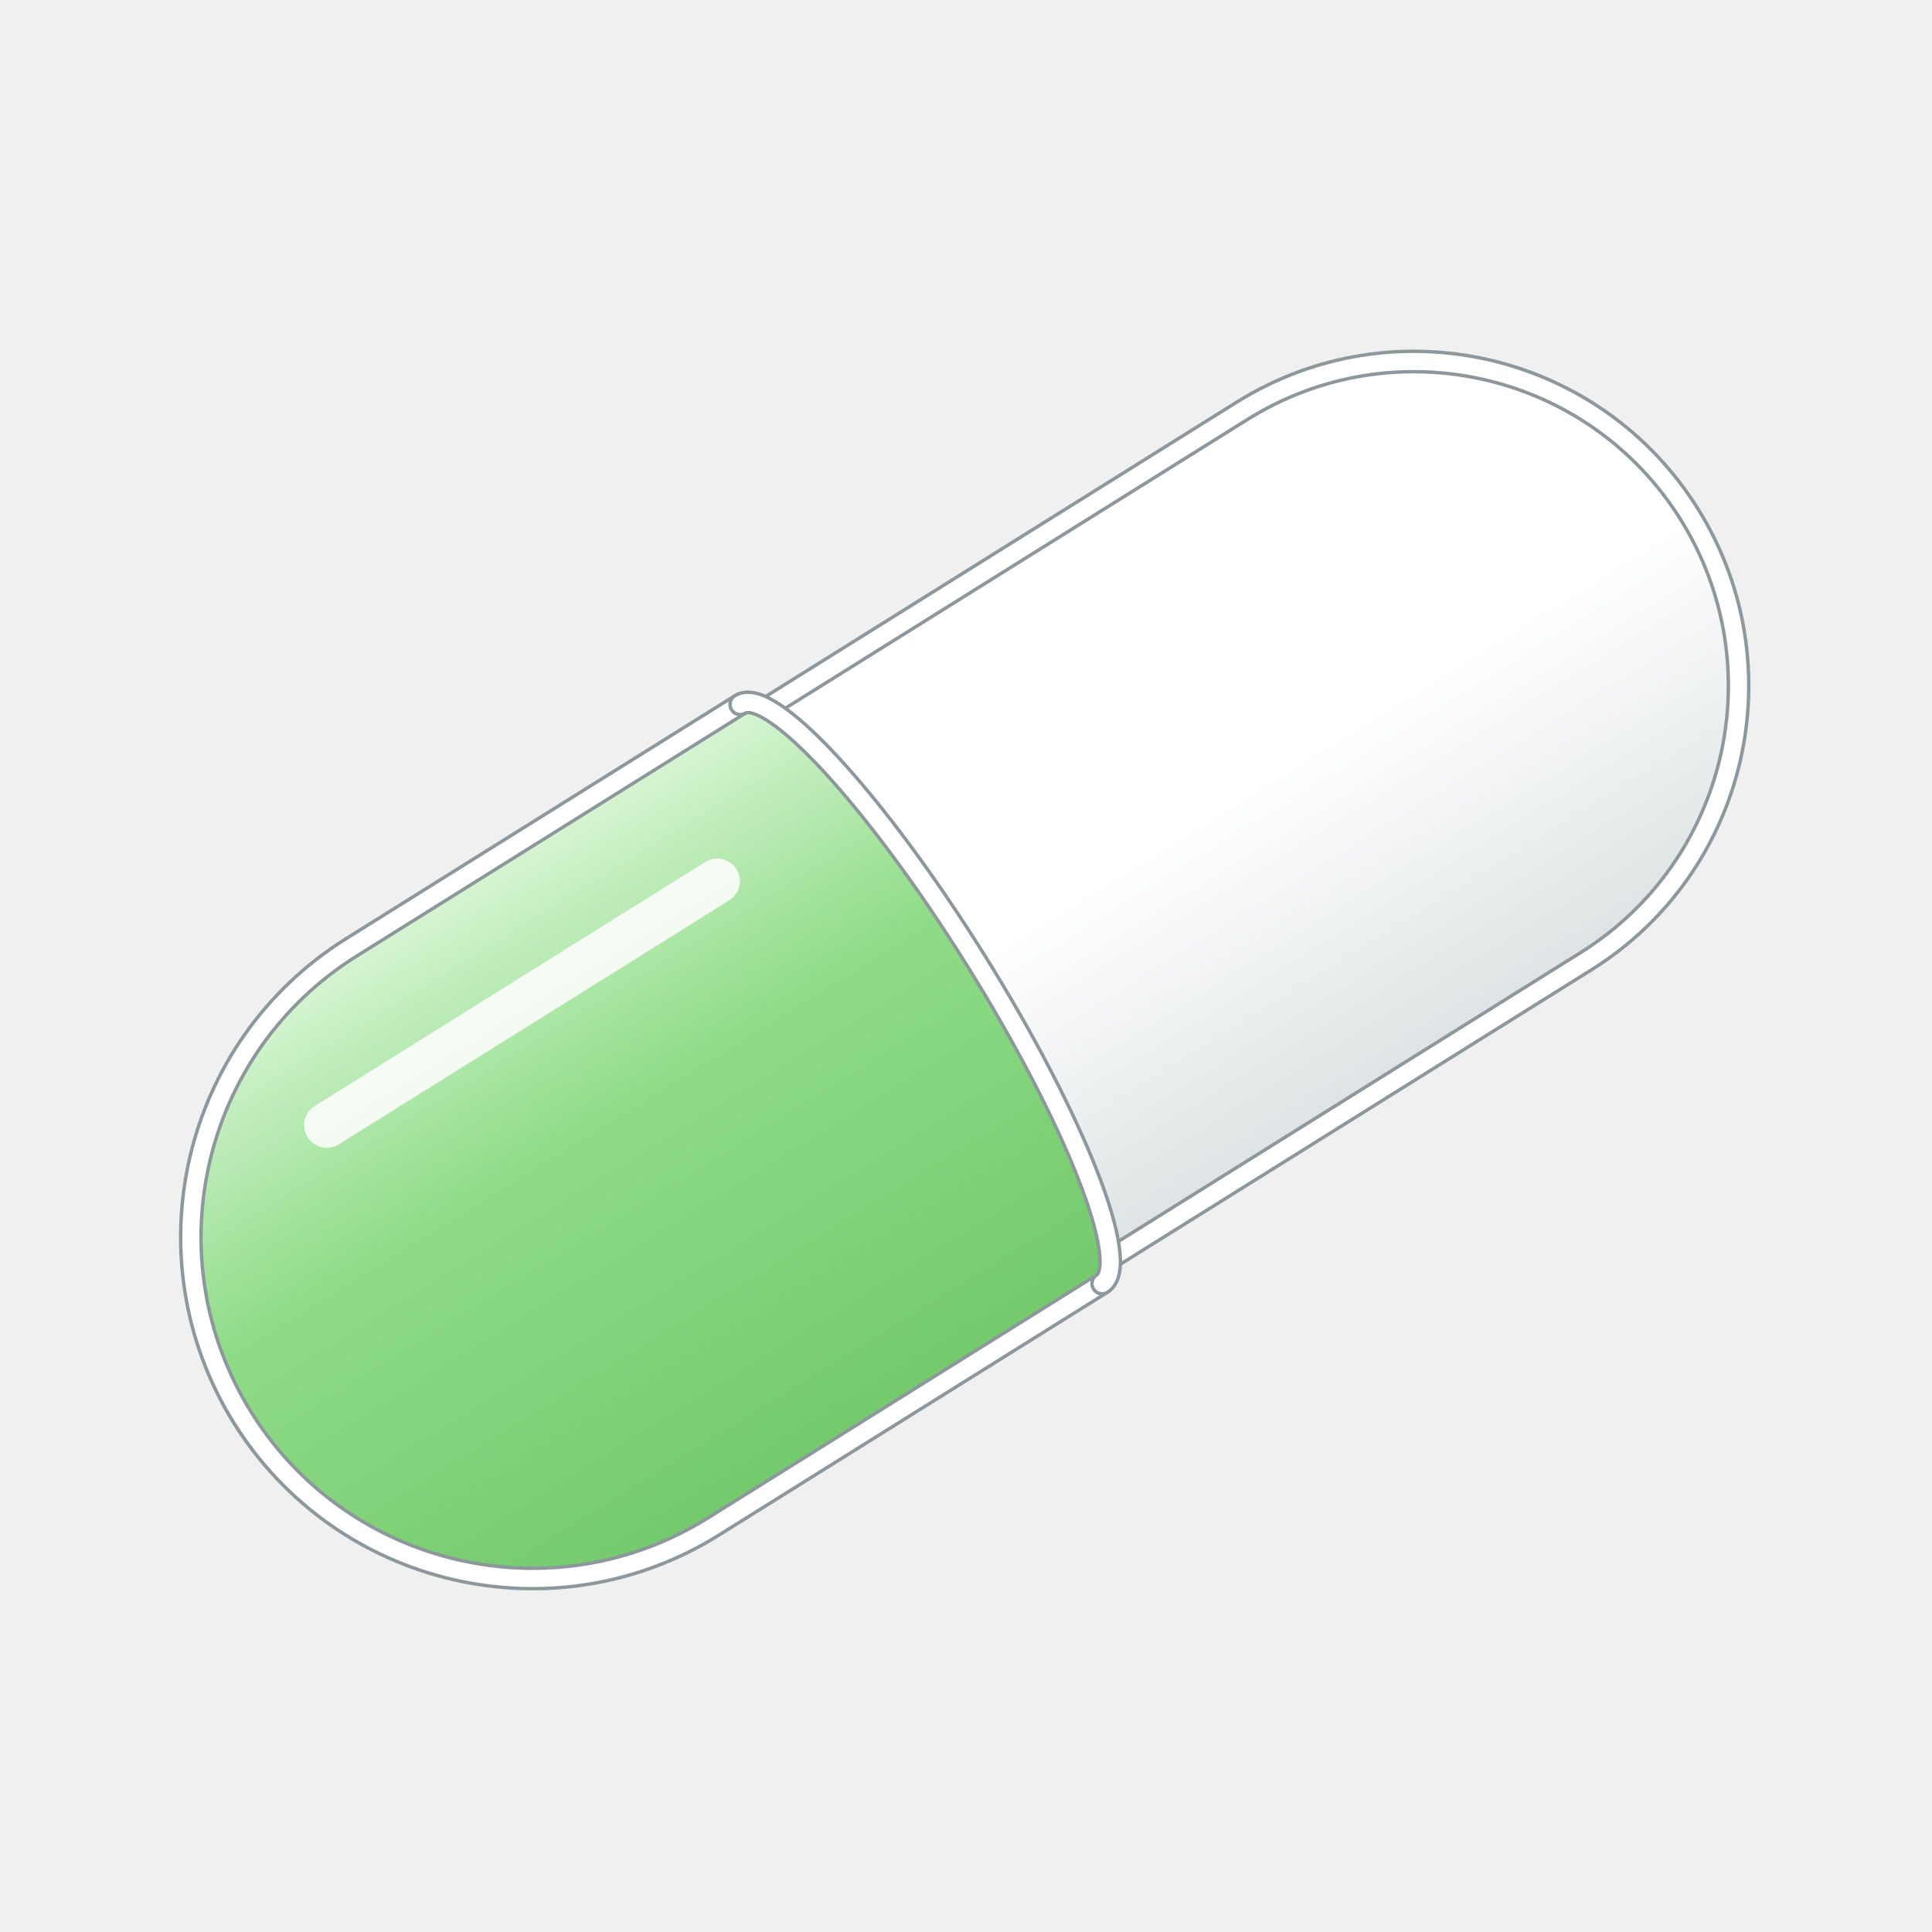
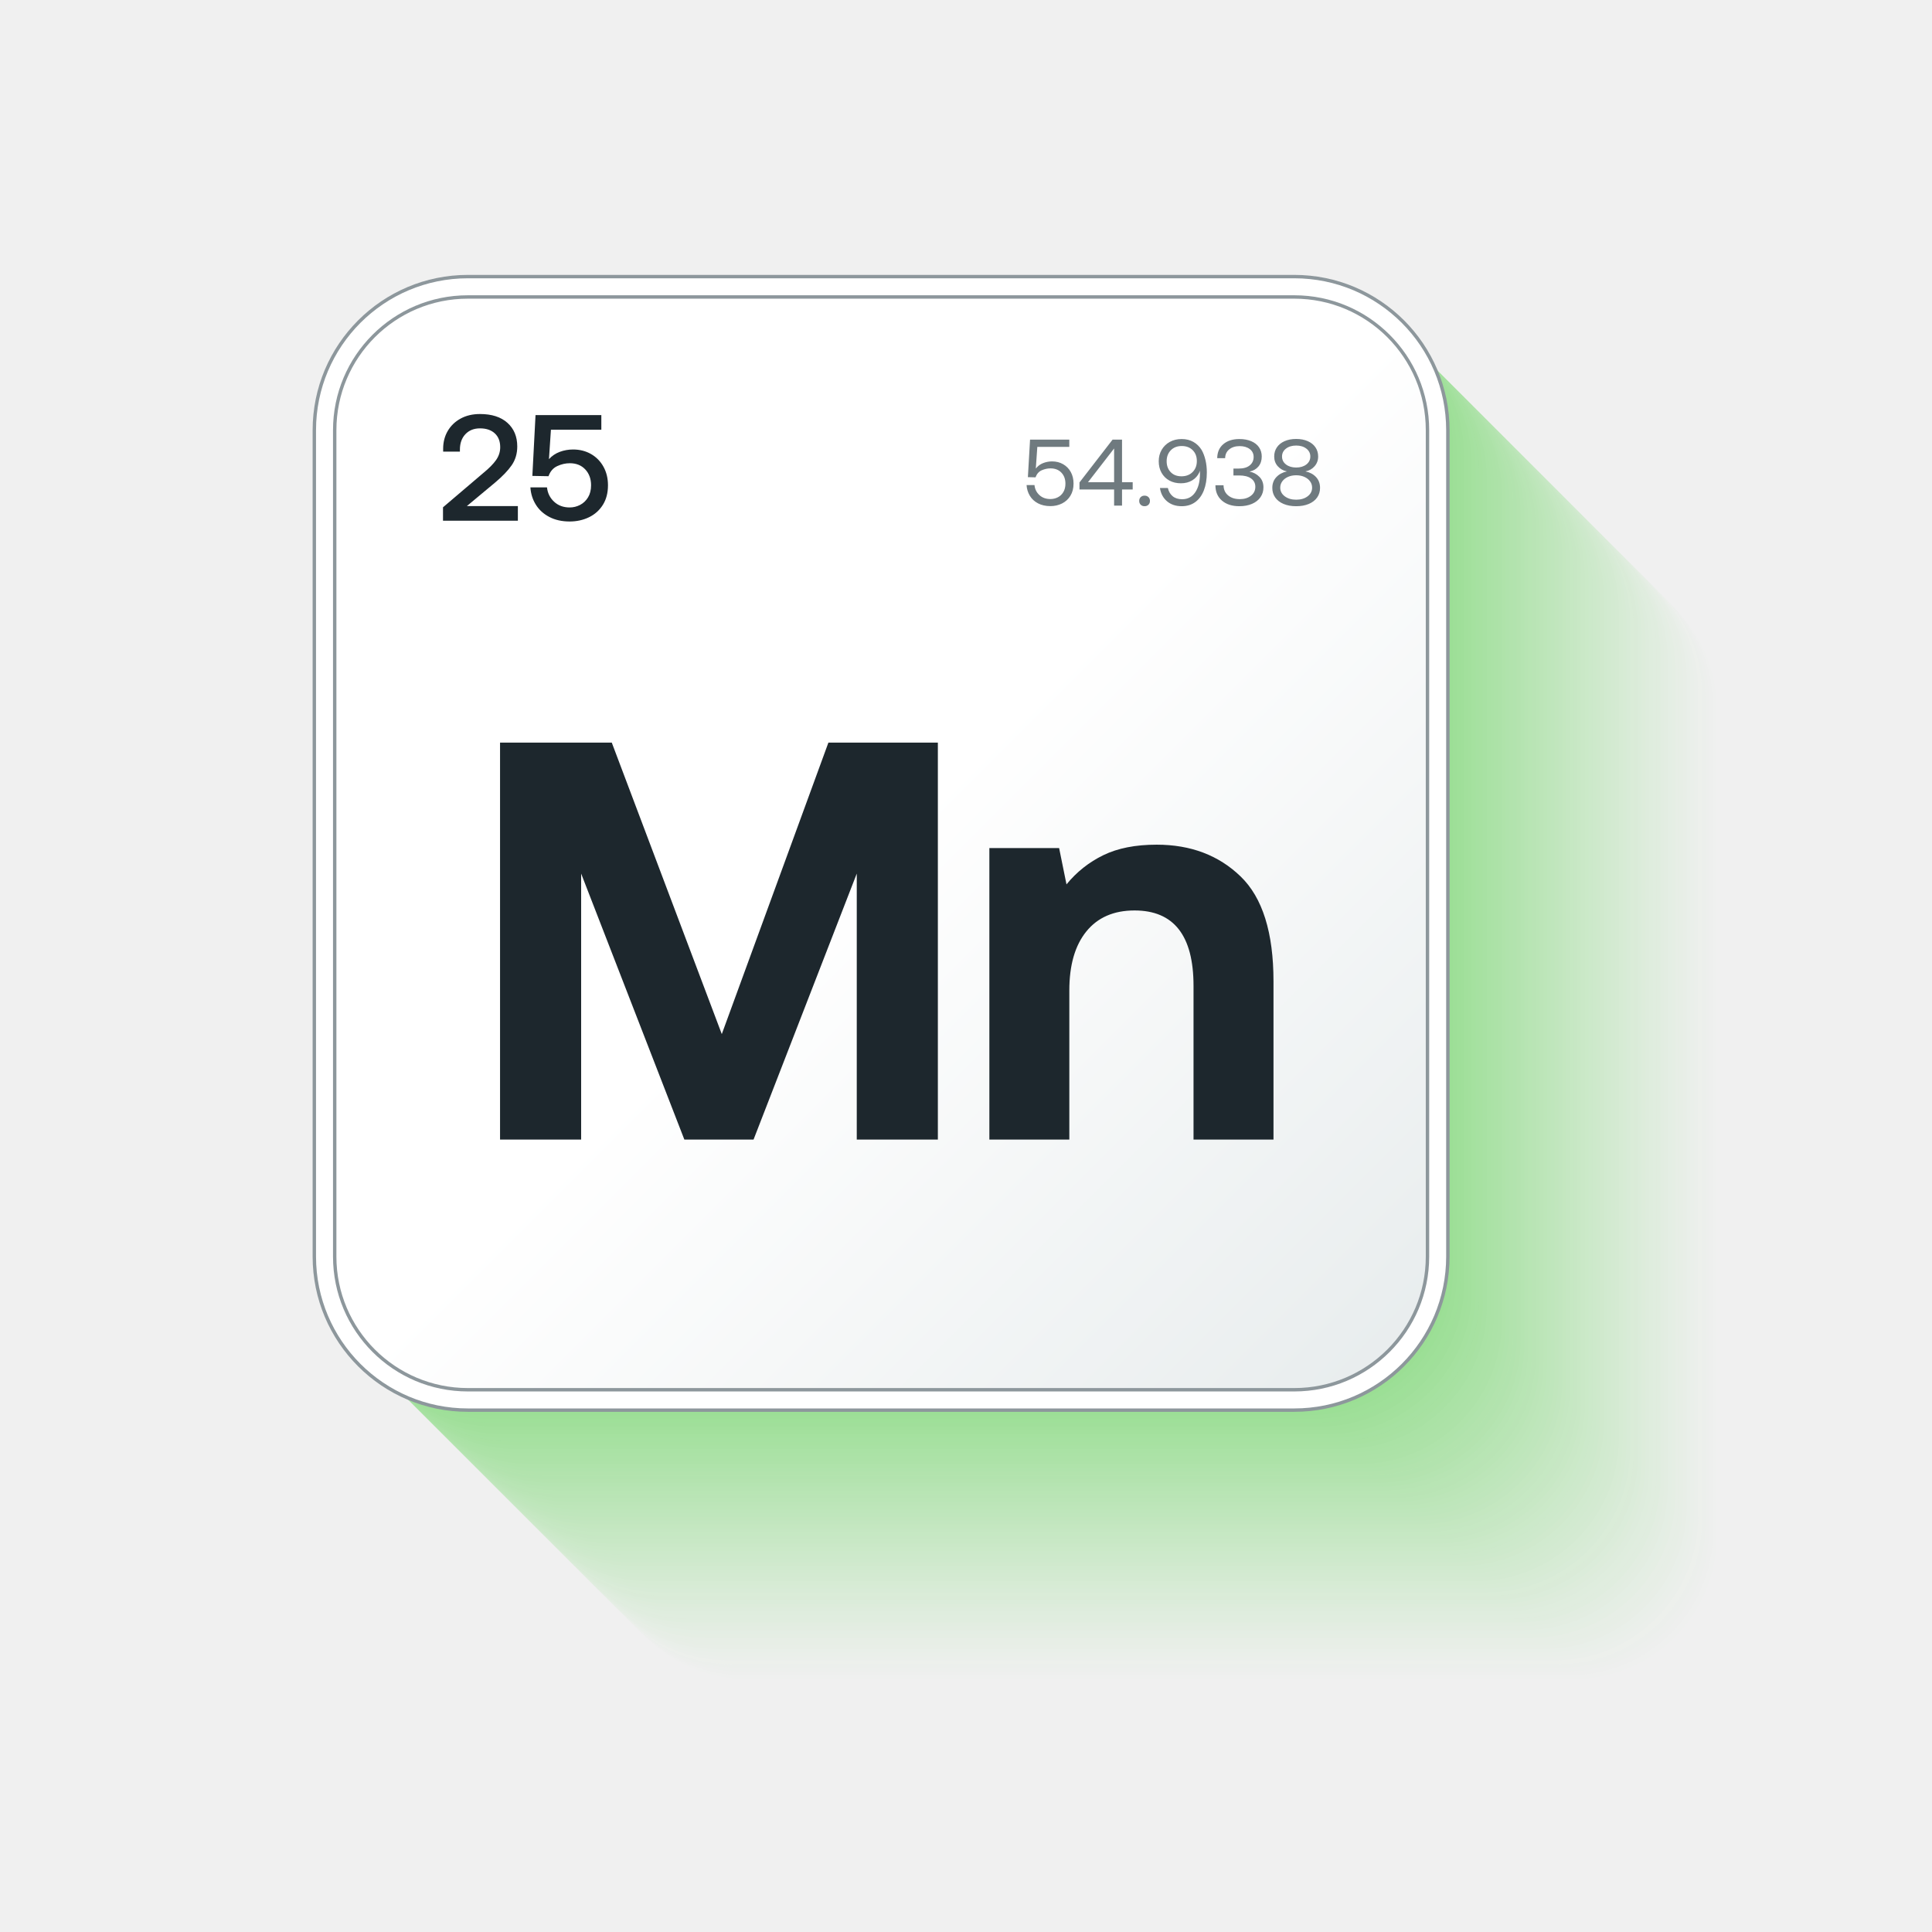
<svg xmlns="http://www.w3.org/2000/svg" viewBox="0 0 1024 1024" width="1024" height="1024">
  <defs>
-     <linearGradient id="body" x1="0" y1="0" x2="0" y2="1">
-       <stop offset="0" stop-color="#ffffff" />
+     <mask id="c0m" maskUnits="userSpaceOnUse" x="0" y="0" width="1024" height="1024">
+       <path d="M 398.0,302.0 H 836.0 A 76.0 76.0 0 0 1 912.0,378.0 V 816.0 A 76.0 76.0 0 0 1 836.0,892.0 H 398.0 A 76.0 76.0 0 0 1 322.0,816.0 V 378.0 A 76.0 76.0 0 0 1 398.0,302.0 Z" fill="rgb(0,0,0)" />
+       <path d="M 396.0,300.0 H 834.0 A 76.0 76.0 0 0 1 910.0,376.0 V 814.0 A 76.0 76.0 0 0 1 834.0,890.0 H 396.0 A 76.0 76.0 0 0 1 320.0,814.0 V 376.0 A 76.0 76.0 0 0 1 396.0,300.0 Z" fill="rgb(2,2,2)" />
+       <path d="M 394.0,298.0 H 832.0 A 76.0 76.0 0 0 1 908.0,374.0 V 812.0 A 76.0 76.0 0 0 1 832.0,888.0 H 394.0 A 76.0 76.0 0 0 1 318.0,812.0 V 374.0 A 76.0 76.0 0 0 1 394.0,298.0 Z" fill="rgb(4,4,4)" />
+       <path d="M 392.0,296.0 H 830.0 A 76.0 76.0 0 0 1 906.0,372.0 V 810.0 A 76.0 76.0 0 0 1 830.0,886.0 H 392.0 A 76.0 76.0 0 0 1 316.0,810.0 V 372.0 A 76.0 76.0 0 0 1 392.0,296.0 Z" fill="rgb(6,6,6)" />
+       <path d="M 390.0,294.0 H 828.0 A 76.0 76.0 0 0 1 904.0,370.0 V 808.0 A 76.0 76.0 0 0 1 828.0,884.0 H 390.0 A 76.0 76.0 0 0 1 314.0,808.0 V 370.0 A 76.0 76.0 0 0 1 390.0,294.0 Z" fill="rgb(8,8,8)" />
+       <path d="M 388.0,292.0 H 826.0 A 76.0 76.0 0 0 1 902.0,368.0 V 806.0 A 76.0 76.0 0 0 1 826.0,882.0 H 388.0 A 76.0 76.0 0 0 1 312.0,806.0 V 368.0 A 76.0 76.0 0 0 1 388.0,292.0 Z" fill="rgb(10,10,10)" />
+       <path d="M 386.0,290.0 H 824.0 A 76.0 76.0 0 0 1 900.0,366.0 V 804.0 A 76.0 76.0 0 0 1 824.0,880.0 H 386.0 A 76.0 76.0 0 0 1 310.0,804.0 V 366.0 A 76.0 76.0 0 0 1 386.0,290.0 Z" fill="rgb(13,13,13)" />
+       <path d="M 384.0,288.0 H 822.0 A 76.0 76.0 0 0 1 898.0,364.0 V 802.0 A 76.0 76.0 0 0 1 822.0,878.0 H 384.0 A 76.0 76.0 0 0 1 308.0,802.0 V 364.0 A 76.0 76.0 0 0 1 384.0,288.0 Z" fill="rgb(15,15,15)" />
+       <path d="M 382.0,286.0 H 820.0 A 76.0 76.0 0 0 1 896.0,362.0 V 800.0 A 76.0 76.0 0 0 1 820.0,876.0 H 382.0 A 76.0 76.0 0 0 1 306.0,800.0 V 362.0 A 76.0 76.0 0 0 1 382.0,286.0 Z" fill="rgb(18,18,18)" />
+       <path d="M 380.0,284.0 H 818.0 A 76.0 76.0 0 0 1 894.0,360.0 V 798.0 A 76.0 76.0 0 0 1 818.0,874.0 H 380.0 A 76.0 76.0 0 0 1 304.0,798.0 V 360.0 A 76.0 76.0 0 0 1 380.0,284.0 Z" fill="rgb(21,21,21)" />
+       <path d="M 378.0,282.0 H 816.0 A 76.0 76.0 0 0 1 892.0,358.0 V 796.0 A 76.0 76.0 0 0 1 816.0,872.0 H 378.0 A 76.0 76.0 0 0 1 302.0,796.0 V 358.0 A 76.0 76.0 0 0 1 378.0,282.0 Z" fill="rgb(23,23,23)" />
+       <path d="M 376.0,280.0 H 814.0 A 76.0 76.0 0 0 1 890.0,356.0 V 794.0 A 76.0 76.0 0 0 1 814.0,870.0 H 376.0 A 76.0 76.0 0 0 1 300.0,794.0 V 356.0 A 76.0 76.0 0 0 1 376.0,280.0 Z" fill="rgb(26,26,26)" />
+       <path d="M 374.0,278.0 H 812.0 A 76.0 76.0 0 0 1 888.0,354.0 V 792.0 A 76.0 76.0 0 0 1 812.0,868.0 H 374.0 A 76.0 76.0 0 0 1 298.0,792.0 V 354.0 A 76.0 76.0 0 0 1 374.0,278.0 Z" fill="rgb(29,29,29)" />
+       <path d="M 372.0,276.0 H 810.0 A 76.0 76.0 0 0 1 886.0,352.0 V 790.0 A 76.0 76.0 0 0 1 810.0,866.0 H 372.0 A 76.0 76.0 0 0 1 296.0,790.0 V 352.0 A 76.0 76.0 0 0 1 372.0,276.0 Z" fill="rgb(31,31,31)" />
+       <path d="M 370.0,274.0 H 808.0 A 76.0 76.0 0 0 1 884.0,350.0 V 788.0 A 76.0 76.0 0 0 1 808.0,864.0 H 370.0 A 76.0 76.0 0 0 1 294.0,788.0 V 350.0 A 76.0 76.0 0 0 1 370.0,274.0 Z" fill="rgb(34,34,34)" />
+       <path d="M 368.0,272.0 H 806.0 A 76.0 76.0 0 0 1 882.0,348.0 V 786.0 A 76.0 76.0 0 0 1 806.0,862.0 H 368.0 A 76.0 76.0 0 0 1 292.0,786.0 V 348.0 A 76.0 76.0 0 0 1 368.0,272.0 Z" fill="rgb(37,37,37)" />
+       <path d="M 366.0,270.0 H 804.0 A 76.0 76.0 0 0 1 880.0,346.0 V 784.0 A 76.0 76.0 0 0 1 804.0,860.0 H 366.0 A 76.0 76.0 0 0 1 290.0,784.0 V 346.0 A 76.0 76.0 0 0 1 366.0,270.0 Z" fill="rgb(40,40,40)" />
+       <path d="M 364.0,268.0 H 802.0 A 76.0 76.0 0 0 1 878.0,344.0 V 782.0 A 76.0 76.0 0 0 1 802.0,858.0 H 364.0 A 76.0 76.0 0 0 1 288.0,782.0 V 344.0 A 76.0 76.0 0 0 1 364.0,268.0 Z" fill="rgb(43,43,43)" />
+       <path d="M 362.0,266.0 H 800.0 A 76.0 76.0 0 0 1 876.0,342.0 V 780.0 A 76.0 76.0 0 0 1 800.0,856.0 H 362.0 A 76.0 76.0 0 0 1 286.0,780.0 V 342.0 A 76.0 76.0 0 0 1 362.0,266.0 Z" fill="rgb(46,46,46)" />
+       <path d="M 360.0,264.0 H 798.0 A 76.0 76.0 0 0 1 874.0,340.0 V 778.0 A 76.0 76.0 0 0 1 798.0,854.0 H 360.0 A 76.0 76.0 0 0 1 284.0,778.0 V 340.0 A 76.0 76.0 0 0 1 360.0,264.0 Z" fill="rgb(48,48,48)" />
+       <path d="M 358.0,262.0 H 796.0 A 76.0 76.0 0 0 1 872.0,338.0 V 776.0 A 76.0 76.0 0 0 1 796.0,852.0 H 358.0 A 76.0 76.0 0 0 1 282.0,776.0 V 338.0 A 76.0 76.0 0 0 1 358.0,262.0 Z" fill="rgb(51,51,51)" />
+       <path d="M 356.0,260.0 H 794.0 A 76.0 76.0 0 0 1 870.0,336.0 V 774.0 A 76.0 76.0 0 0 1 794.0,850.0 H 356.0 A 76.0 76.0 0 0 1 280.0,774.0 V 336.0 A 76.0 76.0 0 0 1 356.0,260.0 Z" fill="rgb(54,54,54)" />
+       <path d="M 354.0,258.0 H 792.0 A 76.0 76.0 0 0 1 868.0,334.0 V 772.0 A 76.0 76.0 0 0 1 792.0,848.0 H 354.0 A 76.0 76.0 0 0 1 278.0,772.0 V 334.0 A 76.0 76.0 0 0 1 354.0,258.0 Z" fill="rgb(57,57,57)" />
+       <path d="M 352.0,256.0 H 790.0 A 76.0 76.0 0 0 1 866.0,332.0 V 770.0 A 76.0 76.0 0 0 1 790.0,846.0 H 352.0 A 76.0 76.0 0 0 1 276.0,770.0 V 332.0 A 76.0 76.0 0 0 1 352.0,256.0 Z" fill="rgb(60,60,60)" />
+       <path d="M 350.0,254.0 H 788.0 A 76.0 76.0 0 0 1 864.0,330.0 V 768.0 A 76.0 76.0 0 0 1 788.0,844.0 H 350.0 A 76.0 76.0 0 0 1 274.0,768.0 V 330.0 A 76.0 76.0 0 0 1 350.0,254.0 Z" fill="rgb(63,63,63)" />
+       <path d="M 348.0,252.0 H 786.0 A 76.0 76.0 0 0 1 862.0,328.0 V 766.0 A 76.0 76.0 0 0 1 786.0,842.0 H 348.0 A 76.0 76.0 0 0 1 272.0,766.0 V 328.0 A 76.0 76.0 0 0 1 348.0,252.0 Z" fill="rgb(66,66,66)" />
+       <path d="M 346.0,250.0 H 784.0 A 76.0 76.0 0 0 1 860.0,326.0 V 764.0 A 76.0 76.0 0 0 1 784.0,840.0 H 346.0 A 76.0 76.0 0 0 1 270.0,764.0 V 326.0 A 76.0 76.0 0 0 1 346.0,250.0 Z" fill="rgb(69,69,69)" />
+       <path d="M 344.0,248.0 H 782.0 A 76.0 76.0 0 0 1 858.0,324.0 V 762.0 A 76.0 76.0 0 0 1 782.0,838.0 H 344.0 A 76.0 76.0 0 0 1 268.0,762.0 V 324.0 A 76.0 76.0 0 0 1 344.0,248.0 Z" fill="rgb(73,73,73)" />
+       <path d="M 342.0,246.0 H 780.0 A 76.0 76.0 0 0 1 856.0,322.0 V 760.0 A 76.0 76.0 0 0 1 780.0,836.0 H 342.0 A 76.0 76.0 0 0 1 266.0,760.0 V 322.0 A 76.0 76.0 0 0 1 342.0,246.0 Z" fill="rgb(76,76,76)" />
+       <path d="M 340.0,244.0 H 778.0 A 76.0 76.0 0 0 1 854.0,320.0 V 758.0 A 76.0 76.0 0 0 1 778.0,834.0 H 340.0 A 76.0 76.0 0 0 1 264.0,758.0 V 320.0 A 76.0 76.0 0 0 1 340.0,244.0 Z" fill="rgb(79,79,79)" />
+       <path d="M 338.0,242.0 H 776.0 A 76.0 76.0 0 0 1 852.0,318.0 V 756.0 A 76.0 76.0 0 0 1 776.0,832.0 H 338.0 A 76.0 76.0 0 0 1 262.0,756.0 V 318.0 A 76.0 76.0 0 0 1 338.0,242.0 Z" fill="rgb(82,82,82)" />
+       <path d="M 336.0,240.0 H 774.0 A 76.0 76.0 0 0 1 850.0,316.0 V 754.0 A 76.0 76.0 0 0 1 774.0,830.0 H 336.0 A 76.0 76.0 0 0 1 260.0,754.0 V 316.0 A 76.0 76.0 0 0 1 336.0,240.0 Z" fill="rgb(85,85,85)" />
+       <path d="M 334.0,238.0 H 772.0 A 76.0 76.0 0 0 1 848.0,314.0 V 752.0 A 76.0 76.0 0 0 1 772.0,828.0 H 334.0 A 76.0 76.0 0 0 1 258.0,752.0 V 314.0 A 76.0 76.0 0 0 1 334.0,238.0 Z" fill="rgb(88,88,88)" />
+       <path d="M 332.0,236.0 H 770.0 A 76.0 76.0 0 0 1 846.0,312.0 V 750.0 A 76.0 76.0 0 0 1 770.0,826.0 H 332.0 A 76.0 76.0 0 0 1 256.0,750.0 V 312.0 A 76.0 76.0 0 0 1 332.0,236.0 Z" fill="rgb(91,91,91)" />
+       <path d="M 330.0,234.0 H 768.0 A 76.0 76.0 0 0 1 844.0,310.0 V 748.0 A 76.0 76.0 0 0 1 768.0,824.0 H 330.0 A 76.0 76.0 0 0 1 254.0,748.0 V 310.0 A 76.0 76.0 0 0 1 330.0,234.0 Z" fill="rgb(95,95,95)" />
+       <path d="M 328.0,232.0 H 766.0 A 76.0 76.0 0 0 1 842.0,308.0 V 746.0 A 76.0 76.0 0 0 1 766.0,822.0 H 328.0 A 76.0 76.0 0 0 1 252.0,746.0 V 308.0 A 76.0 76.0 0 0 1 328.0,232.0 Z" fill="rgb(98,98,98)" />
+       <path d="M 326.0,230.0 H 764.0 A 76.0 76.0 0 0 1 840.0,306.0 V 744.0 A 76.0 76.0 0 0 1 764.0,820.0 H 326.0 A 76.0 76.0 0 0 1 250.0,744.0 V 306.0 A 76.0 76.0 0 0 1 326.0,230.0 Z" fill="rgb(101,101,101)" />
+       <path d="M 324.0,228.0 H 762.0 A 76.0 76.0 0 0 1 838.0,304.0 V 742.0 A 76.0 76.0 0 0 1 762.0,818.0 H 324.0 A 76.0 76.0 0 0 1 248.0,742.0 V 304.0 A 76.0 76.0 0 0 1 324.0,228.0 Z" fill="rgb(104,104,104)" />
+       <path d="M 322.0,226.0 H 760.0 A 76.0 76.0 0 0 1 836.0,302.0 V 740.0 A 76.0 76.0 0 0 1 760.0,816.0 H 322.0 A 76.0 76.0 0 0 1 246.0,740.0 V 302.0 A 76.0 76.0 0 0 1 322.0,226.0 Z" fill="rgb(108,108,108)" />
+       <path d="M 320.0,224.0 H 758.0 A 76.0 76.0 0 0 1 834.0,300.0 V 738.0 A 76.0 76.0 0 0 1 758.0,814.0 H 320.0 A 76.0 76.0 0 0 1 244.0,738.0 V 300.0 A 76.0 76.0 0 0 1 320.0,224.0 Z" fill="rgb(111,111,111)" />
+       <path d="M 318.0,222.0 H 756.0 A 76.0 76.0 0 0 1 832.0,298.0 V 736.0 A 76.0 76.0 0 0 1 756.0,812.0 H 318.0 A 76.0 76.0 0 0 1 242.0,736.0 V 298.0 A 76.0 76.0 0 0 1 318.0,222.0 Z" fill="rgb(114,114,114)" />
+       <path d="M 316.0,220.0 H 754.0 A 76.0 76.0 0 0 1 830.0,296.0 V 734.0 A 76.0 76.0 0 0 1 754.0,810.0 H 316.0 A 76.0 76.0 0 0 1 240.0,734.0 V 296.0 A 76.0 76.0 0 0 1 316.0,220.0 Z" fill="rgb(117,117,117)" />
+       <path d="M 314.0,218.0 H 752.0 A 76.0 76.0 0 0 1 828.0,294.0 V 732.0 A 76.0 76.0 0 0 1 752.0,808.0 H 314.0 A 76.0 76.0 0 0 1 238.0,732.0 V 294.0 A 76.0 76.0 0 0 1 314.0,218.0 Z" fill="rgb(121,121,121)" />
+       <path d="M 312.0,216.0 H 750.0 A 76.0 76.0 0 0 1 826.0,292.0 V 730.0 A 76.0 76.0 0 0 1 750.0,806.0 H 312.0 A 76.0 76.0 0 0 1 236.0,730.0 V 292.0 A 76.0 76.0 0 0 1 312.0,216.0 Z" fill="rgb(124,124,124)" />
+       <path d="M 310.0,214.0 H 748.0 A 76.0 76.0 0 0 1 824.0,290.0 V 728.0 A 76.0 76.0 0 0 1 748.0,804.0 H 310.0 A 76.0 76.0 0 0 1 234.0,728.0 V 290.0 A 76.0 76.0 0 0 1 310.0,214.0 Z" fill="rgb(127,127,127)" />
+       <path d="M 308.0,212.0 H 746.0 A 76.0 76.0 0 0 1 822.0,288.0 V 726.0 A 76.0 76.0 0 0 1 746.0,802.0 H 308.0 A 76.0 76.0 0 0 1 232.0,726.0 V 288.0 A 76.0 76.0 0 0 1 308.0,212.0 Z" fill="rgb(131,131,131)" />
+       <path d="M 306.0,210.0 H 744.0 A 76.0 76.0 0 0 1 820.0,286.0 V 724.0 A 76.0 76.0 0 0 1 744.0,800.0 H 306.0 A 76.0 76.0 0 0 1 230.0,724.0 V 286.0 A 76.0 76.0 0 0 1 306.0,210.0 Z" fill="rgb(134,134,134)" />
+       <path d="M 304.0,208.0 H 742.0 A 76.0 76.0 0 0 1 818.0,284.0 V 722.0 A 76.0 76.0 0 0 1 742.0,798.0 H 304.0 A 76.0 76.0 0 0 1 228.0,722.0 V 284.0 A 76.0 76.0 0 0 1 304.0,208.0 Z" fill="rgb(137,137,137)" />
+       <path d="M 302.0,206.0 H 740.0 A 76.0 76.0 0 0 1 816.0,282.0 V 720.0 A 76.0 76.0 0 0 1 740.0,796.0 H 302.0 A 76.0 76.0 0 0 1 226.0,720.0 V 282.0 A 76.0 76.0 0 0 1 302.0,206.0 Z" fill="rgb(141,141,141)" />
+       <path d="M 300.0,204.0 H 738.0 A 76.0 76.0 0 0 1 814.0,280.0 V 718.0 A 76.0 76.0 0 0 1 738.0,794.0 H 300.0 A 76.0 76.0 0 0 1 224.0,718.0 V 280.0 A 76.0 76.0 0 0 1 300.0,204.0 Z" fill="rgb(144,144,144)" />
+       <path d="M 298.0,202.0 H 736.0 A 76.0 76.0 0 0 1 812.0,278.0 V 716.0 A 76.0 76.0 0 0 1 736.0,792.0 H 298.0 A 76.0 76.0 0 0 1 222.0,716.0 V 278.0 A 76.0 76.0 0 0 1 298.0,202.0 Z" fill="rgb(147,147,147)" />
+       <path d="M 296.0,200.0 H 734.0 A 76.0 76.0 0 0 1 810.0,276.0 V 714.0 A 76.0 76.0 0 0 1 734.0,790.0 H 296.0 A 76.0 76.0 0 0 1 220.0,714.0 V 276.0 A 76.0 76.0 0 0 1 296.0,200.0 Z" fill="rgb(151,151,151)" />
+       <path d="M 294.0,198.0 H 732.0 A 76.0 76.0 0 0 1 808.0,274.0 V 712.0 A 76.0 76.0 0 0 1 732.0,788.0 H 294.0 A 76.0 76.0 0 0 1 218.0,712.0 V 274.0 A 76.0 76.0 0 0 1 294.0,198.0 Z" fill="rgb(154,154,154)" />
+       <path d="M 292.0,196.0 H 730.0 A 76.0 76.0 0 0 1 806.0,272.0 V 710.0 A 76.0 76.0 0 0 1 730.0,786.0 H 292.0 A 76.0 76.0 0 0 1 216.0,710.0 V 272.0 A 76.0 76.0 0 0 1 292.0,196.0 Z" fill="rgb(158,158,158)" />
+       <path d="M 290.0,194.0 H 728.0 A 76.0 76.0 0 0 1 804.0,270.0 V 708.0 A 76.0 76.0 0 0 1 728.0,784.0 H 290.0 A 76.0 76.0 0 0 1 214.0,708.0 V 270.0 A 76.0 76.0 0 0 1 290.0,194.0 Z" fill="rgb(161,161,161)" />
+       <path d="M 288.0,192.0 H 726.0 A 76.0 76.0 0 0 1 802.0,268.0 V 706.0 A 76.0 76.0 0 0 1 726.0,782.0 H 288.0 A 76.0 76.0 0 0 1 212.0,706.0 V 268.0 A 76.0 76.0 0 0 1 288.0,192.0 Z" fill="rgb(164,164,164)" />
+       <path d="M 286.0,190.0 H 724.0 A 76.0 76.0 0 0 1 800.0,266.0 V 704.0 A 76.0 76.0 0 0 1 724.0,780.0 H 286.0 A 76.0 76.0 0 0 1 210.0,704.0 V 266.0 A 76.0 76.0 0 0 1 286.0,190.0 Z" fill="rgb(168,168,168)" />
+       <path d="M 284.0,188.0 H 722.0 A 76.0 76.0 0 0 1 798.0,264.0 V 702.0 A 76.0 76.0 0 0 1 722.0,778.0 H 284.0 A 76.0 76.0 0 0 1 208.0,702.0 V 264.0 A 76.0 76.0 0 0 1 284.0,188.0 Z" fill="rgb(171,171,171)" />
+       <path d="M 282.0,186.0 H 720.0 A 76.0 76.0 0 0 1 796.0,262.0 V 700.0 A 76.0 76.0 0 0 1 720.0,776.0 H 282.0 A 76.0 76.0 0 0 1 206.0,700.0 V 262.0 A 76.0 76.0 0 0 1 282.0,186.0 Z" fill="rgb(175,175,175)" />
+       <path d="M 280.0,184.0 H 718.0 A 76.0 76.0 0 0 1 794.0,260.0 V 698.0 A 76.0 76.0 0 0 1 718.0,774.0 H 280.0 A 76.0 76.0 0 0 1 204.0,698.0 V 260.0 A 76.0 76.0 0 0 1 280.0,184.0 Z" fill="rgb(178,178,178)" />
+       <path d="M 278.0,182.0 H 716.0 A 76.0 76.0 0 0 1 792.0,258.0 V 696.0 A 76.0 76.0 0 0 1 716.0,772.0 H 278.0 A 76.0 76.0 0 0 1 202.0,696.0 V 258.0 A 76.0 76.0 0 0 1 278.0,182.0 Z" fill="rgb(182,182,182)" />
+       <path d="M 276.0,180.0 H 714.0 A 76.0 76.0 0 0 1 790.0,256.0 V 694.0 A 76.0 76.0 0 0 1 714.0,770.0 H 276.0 A 76.0 76.0 0 0 1 200.0,694.0 V 256.0 A 76.0 76.0 0 0 1 276.0,180.0 Z" fill="rgb(185,185,185)" />
+       <path d="M 274.0,178.0 H 712.0 A 76.0 76.0 0 0 1 788.0,254.0 V 692.0 A 76.0 76.0 0 0 1 712.0,768.0 H 274.0 A 76.0 76.0 0 0 1 198.0,692.0 V 254.0 A 76.0 76.0 0 0 1 274.0,178.0 Z" fill="rgb(189,189,189)" />
+       <path d="M 272.0,176.0 H 710.0 A 76.0 76.0 0 0 1 786.0,252.0 V 690.0 A 76.0 76.0 0 0 1 710.0,766.0 H 272.0 A 76.0 76.0 0 0 1 196.0,690.0 V 252.0 A 76.0 76.0 0 0 1 272.0,176.0 Z" fill="rgb(192,192,192)" />
+       <path d="M 270.0,174.0 H 708.0 A 76.0 76.0 0 0 1 784.0,250.0 V 688.0 A 76.0 76.0 0 0 1 708.0,764.0 H 270.0 A 76.0 76.0 0 0 1 194.0,688.0 V 250.0 A 76.0 76.0 0 0 1 270.0,174.0 Z" fill="rgb(196,196,196)" />
+       <path d="M 268.0,172.0 H 706.0 A 76.0 76.0 0 0 1 782.0,248.0 V 686.0 A 76.0 76.0 0 0 1 706.0,762.0 H 268.0 A 76.0 76.0 0 0 1 192.0,686.0 V 248.0 A 76.0 76.0 0 0 1 268.0,172.0 Z" fill="rgb(199,199,199)" />
+       <path d="M 266.0,170.0 H 704.0 A 76.0 76.0 0 0 1 780.0,246.0 V 684.0 A 76.0 76.0 0 0 1 704.0,760.0 H 266.0 A 76.0 76.0 0 0 1 190.0,684.0 V 246.0 A 76.0 76.0 0 0 1 266.0,170.0 Z" fill="rgb(203,203,203)" />
+       <path d="M 264.0,168.0 H 702.0 A 76.0 76.0 0 0 1 778.0,244.0 V 682.0 A 76.0 76.0 0 0 1 702.0,758.0 H 264.0 A 76.0 76.0 0 0 1 188.0,682.0 V 244.0 A 76.0 76.0 0 0 1 264.0,168.0 Z" fill="rgb(206,206,206)" />
+       <path d="M 262.0,166.0 H 700.0 A 76.0 76.0 0 0 1 776.0,242.0 V 680.0 A 76.0 76.0 0 0 1 700.0,756.0 H 262.0 A 76.0 76.0 0 0 1 186.0,680.0 V 242.0 A 76.0 76.0 0 0 1 262.0,166.0 Z" fill="rgb(210,210,210)" />
+       <path d="M 260.0,164.0 H 698.0 A 76.0 76.0 0 0 1 774.0,240.0 V 678.0 A 76.0 76.0 0 0 1 698.0,754.0 H 260.0 A 76.0 76.0 0 0 1 184.0,678.0 V 240.0 A 76.0 76.0 0 0 1 260.0,164.0 Z" fill="rgb(214,214,214)" />
+       <path d="M 258.0,162.0 H 696.0 A 76.0 76.0 0 0 1 772.0,238.0 V 676.0 A 76.0 76.0 0 0 1 696.0,752.0 H 258.0 A 76.0 76.0 0 0 1 182.0,676.0 V 238.0 A 76.0 76.0 0 0 1 258.0,162.0 Z" fill="rgb(217,217,217)" />
+       <path d="M 256.0,160.0 H 694.0 A 76.0 76.0 0 0 1 770.0,236.0 V 674.0 A 76.0 76.0 0 0 1 694.0,750.0 H 256.0 A 76.0 76.0 0 0 1 180.0,674.0 V 236.0 A 76.0 76.0 0 0 1 256.0,160.0 Z" fill="rgb(221,221,221)" />
+       <path d="M 254.0,158.0 H 692.0 A 76.0 76.0 0 0 1 768.0,234.0 V 672.0 A 76.0 76.0 0 0 1 692.0,748.0 H 254.0 A 76.0 76.0 0 0 1 178.0,672.0 V 234.0 A 76.0 76.0 0 0 1 254.0,158.0 Z" fill="rgb(224,224,224)" />
+       <path d="M 252.0,156.0 H 690.0 A 76.0 76.0 0 0 1 766.0,232.0 V 670.0 A 76.0 76.0 0 0 1 690.0,746.0 H 252.0 A 76.0 76.0 0 0 1 176.0,670.0 V 232.0 A 76.0 76.0 0 0 1 252.0,156.0 Z" fill="rgb(228,228,228)" />
+       <path d="M 250.0,154.0 H 688.0 A 76.0 76.0 0 0 1 764.0,230.0 V 668.0 A 76.0 76.0 0 0 1 688.0,744.0 H 250.0 A 76.0 76.0 0 0 1 174.0,668.0 V 230.0 A 76.0 76.0 0 0 1 250.0,154.0 Z" fill="rgb(231,231,231)" />
+     </mask>
+     <linearGradient id="c0f" x1="0" y1="0" x2="1" y2="1">
      <stop offset=".5" stop-color="#ffffff" />
-       <stop offset="1" stop-color="#dde3e4" />
-     </linearGradient>
-     <linearGradient id="cap" x1="0" y1="0" x2="0" y2="1">
-       <stop offset="0" stop-color="#d8f5d4" />
-       <stop offset=".4" stop-color="#8fdc88" />
-       <stop offset="1" stop-color="#74c96d" />
+       <stop offset="1" stop-color="#e6ebec" />
    </linearGradient>
  </defs>
-   <g transform="translate(512 512) rotate(-32)">
-     <path d="M -280,-172 L 280,-172 A 172 172 0 0 1 280,172 L -280,172 A 172 172 0 0 1 -280,-172 Z" fill="url(#body)" />
-     <path d="M -280,-172 L 280,-172 A 172 172 0 0 1 280,172 L -280,172 A 172 172 0 0 1 -280,-172 Z" fill="none" stroke="#8d979c" stroke-width="12.6" stroke-linecap="round" stroke-linejoin="round" />
-     <path d="M -280,-172 L 280,-172 A 172 172 0 0 1 280,172 L -280,172 A 172 172 0 0 1 -280,-172 Z" fill="none" stroke="#ffffff" stroke-width="9.0" stroke-linecap="round" stroke-linejoin="round" />
-     <path d="M -28,-181 L -271,-181 A 181 181 0 0 0 -271,181 L -28,181 A 34 181 0 0 0 -28,-181 Z" fill="url(#cap)" />
-     <line x1="-332" y1="-108" x2="-88" y2="-108" stroke="#ffffff" stroke-opacity="0.85" stroke-width="24" stroke-linecap="round" />
-     <path d="M -28,-181 L -271,-181 A 181 181 0 0 0 -271,181 L -28,181" fill="none" stroke="#8d979c" stroke-width="12.6" stroke-linecap="round" stroke-linejoin="round" />
-     <path d="M -28,-181 L -271,-181 A 181 181 0 0 0 -271,181 L -28,181" fill="none" stroke="#ffffff" stroke-width="9.0" stroke-linecap="round" stroke-linejoin="round" />
-     <path d="M -28,-181 A 34 181 0 0 1 -28,181" fill="none" stroke="#8d979c" stroke-width="12.6" stroke-linecap="round" stroke-linejoin="round" />
-     <path d="M -28,-181 A 34 181 0 0 1 -28,181" fill="none" stroke="#ffffff" stroke-width="9.0" stroke-linecap="round" stroke-linejoin="round" />
-   </g>
+   <rect width="1024" height="1024" fill="#8fdc88" mask="url(#c0m)" />
+   <path d="M 248.0,152.0 H 686.0 A 76.0 76.0 0 0 1 762.0,228.0 V 666.0 A 76.0 76.0 0 0 1 686.0,742.0 H 248.0 A 76.0 76.0 0 0 1 172.0,666.0 V 228.0 A 76.0 76.0 0 0 1 248.0,152.0 Z" fill="url(#c0f)" />
+   <path d="M 248.0,152.0 H 686.0 A 76.0 76.0 0 0 1 762.0,228.0 V 666.0 A 76.0 76.0 0 0 1 686.0,742.0 H 248.0 A 76.0 76.0 0 0 1 172.0,666.0 V 228.0 A 76.0 76.0 0 0 1 248.0,152.0 Z" fill="none" stroke="#8d979c" stroke-width="12.6" stroke-linejoin="round" />
+   <path d="M 248.0,152.0 H 686.0 A 76.0 76.0 0 0 1 762.0,228.0 V 666.0 A 76.0 76.0 0 0 1 686.0,742.0 H 248.0 A 76.0 76.0 0 0 1 172.0,666.0 V 228.0 A 76.0 76.0 0 0 1 248.0,152.0 Z" fill="none" stroke="#ffffff" stroke-width="9.0" stroke-linejoin="round" />
+   <path d="M256.32 250.56 234.8 268.88V276.0H274.48V268.24H247.44L262.32 255.84C266.267 252.533 269.227 249.453 271.2 246.6C273.173 243.747 274.16 240.427 274.16 236.64C274.16 231.413 272.427 227.24 268.96 224.12C265.493 221.0 260.64 219.44 254.4 219.44C250.507 219.44 247.093 220.24 244.16 221.84C241.227 223.44 238.947 225.627 237.32 228.4C235.693 231.173 234.88 234.32 234.88 237.84V239.36H243.76V238.32C243.76 234.907 244.733 232.173 246.68 230.12C248.627 228.067 251.2 227.04 254.4 227.04C257.707 227.04 260.32 227.92 262.24 229.68C264.16 231.44 265.12 233.893 265.12 237.04C265.12 239.493 264.387 241.76 262.92 243.84C261.453 245.92 259.253 248.16 256.32 250.56Z M313.24 240.64C310.44 239.04 307.28 238.24 303.76 238.24C301.307 238.24 298.96 238.653 296.72 239.48C294.48 240.307 292.56 241.6 290.96 243.36L292.0 227.76H318.72V220.0H283.84L282.16 252.24L290.72 252.4C291.627 249.84 293.173 248.053 295.36 247.04C297.547 246.027 299.76 245.52 302.0 245.52C305.413 245.52 308.147 246.613 310.2 248.8C312.253 250.987 313.28 253.787 313.28 257.2C313.28 259.707 312.747 261.84 311.68 263.6C310.613 265.36 309.213 266.693 307.48 267.6C305.747 268.507 303.893 268.96 301.92 268.96C298.613 268.96 295.867 267.947 293.68 265.92C291.493 263.893 290.24 261.36 289.92 258.32H281.12C281.333 261.68 282.293 264.733 284.0 267.48C285.707 270.227 288.093 272.4 291.16 274.0C294.227 275.6 297.813 276.4 301.92 276.4C305.653 276.4 309.067 275.653 312.16 274.16C315.253 272.667 317.707 270.48 319.52 267.6C321.333 264.72 322.24 261.253 322.24 257.2C322.24 253.52 321.44 250.24 319.84 247.36C318.24 244.48 316.04 242.24 313.24 240.64Z" fill="#1d272d" />
+   <path d="M563.5 246.05C561.767 245.05 559.8 244.55 557.6 244.55C556.0 244.55 554.425 244.85 552.875 245.45C551.325 246.05 550.033 247.017 549.0 248.35L549.8 236.85H566.75V233.0H545.95L544.8 252.9L548.85 253.0C549.517 251.167 550.617 249.917 552.15 249.25C553.683 248.583 555.233 248.25 556.8 248.25C559.2 248.25 561.117 249.0 562.55 250.5C563.983 252.0 564.7 253.95 564.7 256.35C564.7 258.083 564.333 259.567 563.6 260.8C562.867 262.033 561.892 262.958 560.675 263.575C559.458 264.192 558.15 264.5 556.75 264.5C554.35 264.5 552.392 263.792 550.875 262.375C549.358 260.958 548.5 259.2 548.3 257.1H544.1C544.233 259.167 544.808 261.05 545.825 262.75C546.842 264.45 548.283 265.792 550.15 266.775C552.017 267.758 554.217 268.25 556.75 268.25C558.983 268.25 561.033 267.783 562.9 266.85C564.767 265.917 566.25 264.55 567.35 262.75C568.45 260.95 569.0 258.8 569.0 256.3C569.0 254.0 568.517 251.967 567.55 250.2C566.583 248.433 565.233 247.05 563.5 246.05Z M572.15 255.7V259.45H590.5V268.0H594.7V259.45H600.35V255.6H594.7V233.0H589.7ZM576.65 255.6 590.5 237.7V255.6Z M604.6 263.475C604.067 263.992 603.8 264.667 603.8 265.5C603.8 266.333 604.067 267.008 604.6 267.525C605.133 268.042 605.817 268.3 606.65 268.3C607.483 268.3 608.167 268.042 608.7 267.525C609.233 267.008 609.5 266.333 609.5 265.5C609.5 264.667 609.233 263.992 608.7 263.475C608.167 262.958 607.483 262.7 606.65 262.7C605.817 262.7 605.133 262.958 604.6 263.475Z M638.925 243.85C638.442 241.817 637.767 240.033 636.9 238.5C635.767 236.667 634.308 235.242 632.525 234.225C630.742 233.208 628.667 232.7 626.3 232.7C623.933 232.7 621.833 233.208 620.0 234.225C618.167 235.242 616.733 236.642 615.7 238.425C614.667 240.208 614.15 242.217 614.15 244.45C614.15 246.783 614.65 248.833 615.65 250.6C616.65 252.367 618.033 253.733 619.8 254.7C621.567 255.667 623.6 256.15 625.9 256.15C628.2 256.15 630.2 255.633 631.9 254.6C633.6 253.567 634.85 252.167 635.65 250.4C635.75 250.2 635.85 249.883 635.95 249.45L636.0 251.15C636.0 255.183 635.175 258.433 633.525 260.9C631.875 263.367 629.55 264.6 626.55 264.6C624.483 264.6 622.808 264.067 621.525 263.0C620.242 261.933 619.4 260.483 619.0 258.65H614.8C615.233 261.583 616.475 263.925 618.525 265.675C620.575 267.425 623.183 268.3 626.35 268.3C629.117 268.3 631.5 267.575 633.5 266.125C635.5 264.675 637.025 262.6 638.075 259.9C639.125 257.2 639.65 254.017 639.65 250.35C639.65 248.05 639.408 245.883 638.925 243.85ZM620.475 250.225C619.058 248.742 618.35 246.817 618.35 244.45C618.35 242.083 619.083 240.15 620.55 238.65C622.017 237.15 623.95 236.4 626.35 236.4C628.75 236.4 630.683 237.133 632.15 238.6C633.617 240.067 634.35 241.983 634.35 244.35C634.35 246.75 633.6 248.7 632.1 250.2C630.6 251.7 628.633 252.45 626.2 252.45C623.8 252.45 621.892 251.708 620.475 250.225Z M667.5 252.725C666.067 251.275 664.317 250.35 662.25 249.95C664.25 249.55 665.833 248.65 667.0 247.25C668.167 245.85 668.75 244.083 668.75 241.95C668.75 240.117 668.275 238.5 667.325 237.1C666.375 235.7 665.0 234.617 663.2 233.85C661.4 233.083 659.3 232.7 656.9 232.7C653.367 232.7 650.533 233.6 648.4 235.4C646.267 237.2 645.183 239.683 645.15 242.85H649.35C649.383 240.883 650.108 239.325 651.525 238.175C652.942 237.025 654.783 236.45 657.05 236.45C659.217 236.45 660.992 236.967 662.375 238.0C663.758 239.033 664.45 240.433 664.45 242.2C664.45 244.033 663.767 245.517 662.4 246.65C661.033 247.783 659.067 248.35 656.5 248.35H653.75V252.0H656.75C659.483 252.0 661.6 252.533 663.1 253.6C664.6 254.667 665.35 256.133 665.35 258.0C665.35 259.967 664.575 261.55 663.025 262.75C661.475 263.95 659.517 264.55 657.15 264.55C654.583 264.55 652.508 263.892 650.925 262.575C649.342 261.258 648.533 259.467 648.5 257.2H644.2C644.2 260.633 645.35 263.342 647.65 265.325C649.95 267.308 653.033 268.3 656.9 268.3C659.433 268.3 661.667 267.883 663.6 267.05C665.533 266.217 667.025 265.042 668.075 263.525C669.125 262.008 669.65 260.267 669.65 258.3C669.65 256.033 668.933 254.175 667.5 252.725Z M697.5 252.825C696.067 251.308 694.2 250.317 691.9 249.85C693.867 249.483 695.483 248.575 696.75 247.125C698.017 245.675 698.65 243.95 698.65 241.95C698.65 240.117 698.175 238.5 697.225 237.1C696.275 235.7 694.917 234.608 693.15 233.825C691.383 233.042 689.333 232.65 687.0 232.65C684.667 232.65 682.617 233.042 680.85 233.825C679.083 234.608 677.725 235.7 676.775 237.1C675.825 238.5 675.35 240.117 675.35 241.95C675.35 243.983 675.983 245.708 677.25 247.125C678.517 248.542 680.133 249.45 682.1 249.85C679.8 250.35 677.933 251.358 676.5 252.875C675.067 254.392 674.35 256.3 674.35 258.6C674.35 260.5 674.858 262.183 675.875 263.65C676.892 265.117 678.358 266.258 680.275 267.075C682.192 267.892 684.433 268.3 687.0 268.3C689.567 268.3 691.808 267.892 693.725 267.075C695.642 266.258 697.108 265.117 698.125 263.65C699.142 262.183 699.65 260.5 699.65 258.6C699.65 256.267 698.933 254.342 697.5 252.825ZM681.6 246.175C680.2 245.092 679.5 243.683 679.5 241.95C679.5 240.25 680.2 238.858 681.6 237.775C683.0 236.692 684.8 236.15 687.0 236.15C689.2 236.15 691.0 236.692 692.4 237.775C693.8 238.858 694.5 240.25 694.5 241.95C694.5 243.683 693.8 245.092 692.4 246.175C691.0 247.258 689.2 247.8 687.0 247.8C684.8 247.8 683.0 247.258 681.6 246.175ZM693.075 263.05C691.492 264.25 689.467 264.85 687.0 264.85C684.567 264.85 682.55 264.25 680.95 263.05C679.35 261.85 678.55 260.317 678.55 258.45C678.55 257.217 678.917 256.1 679.65 255.1C680.383 254.1 681.392 253.317 682.675 252.75C683.958 252.183 685.4 251.9 687.0 251.9C688.6 251.9 690.042 252.183 691.325 252.75C692.608 253.317 693.617 254.1 694.35 255.1C695.083 256.1 695.45 257.217 695.45 258.45C695.45 260.317 694.658 261.85 693.075 263.05Z" fill="#6f7a7f" />
+   <path d="M265.035 393.591V604.0H308.019V463.026L362.725 604.0H399.396L454.102 463.026V604.0H497.086V393.591H439.073L382.563 548.091L324.25 393.591Z M657.543 464.529C645.92 453.307 631.091 447.696 613.056 447.696C601.835 447.696 592.416 449.55 584.802 453.257C577.187 456.964 570.674 462.124 565.264 468.737L561.356 449.5H524.384V604.0H566.766V524.946C566.766 511.52 569.772 501.1 575.784 493.686C581.796 486.271 590.312 482.564 601.334 482.564C622.174 482.564 632.594 495.89 632.594 522.542V604.0H674.977V520.137C674.977 494.287 669.165 475.751 657.543 464.529Z" fill="#1d272d" />
</svg>
